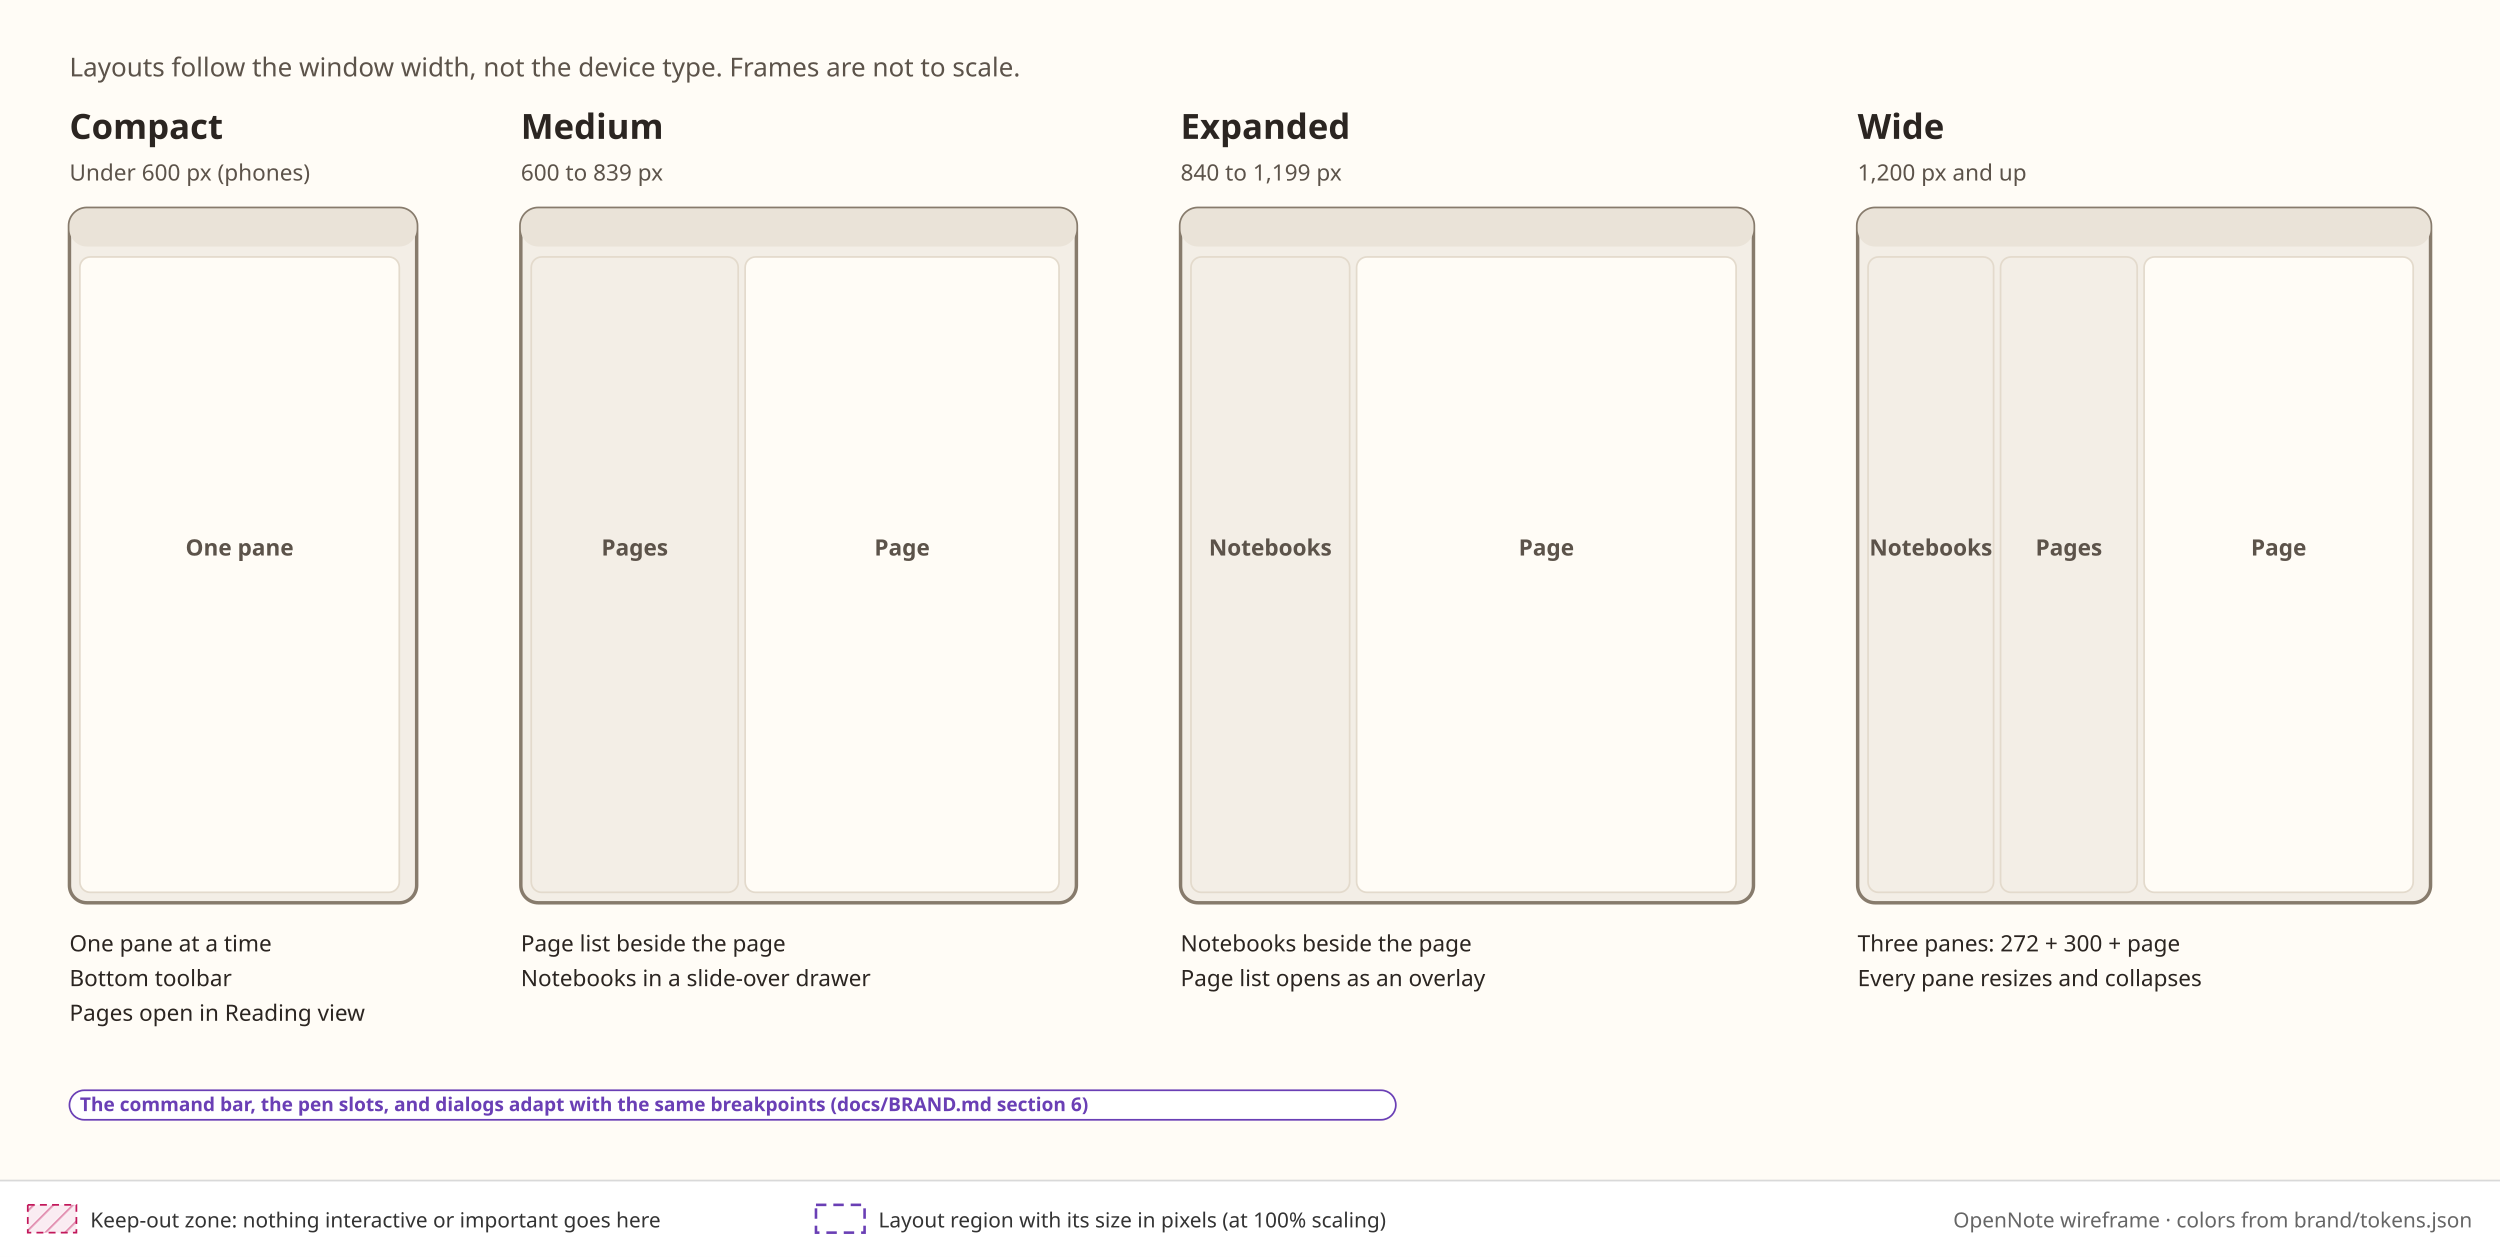
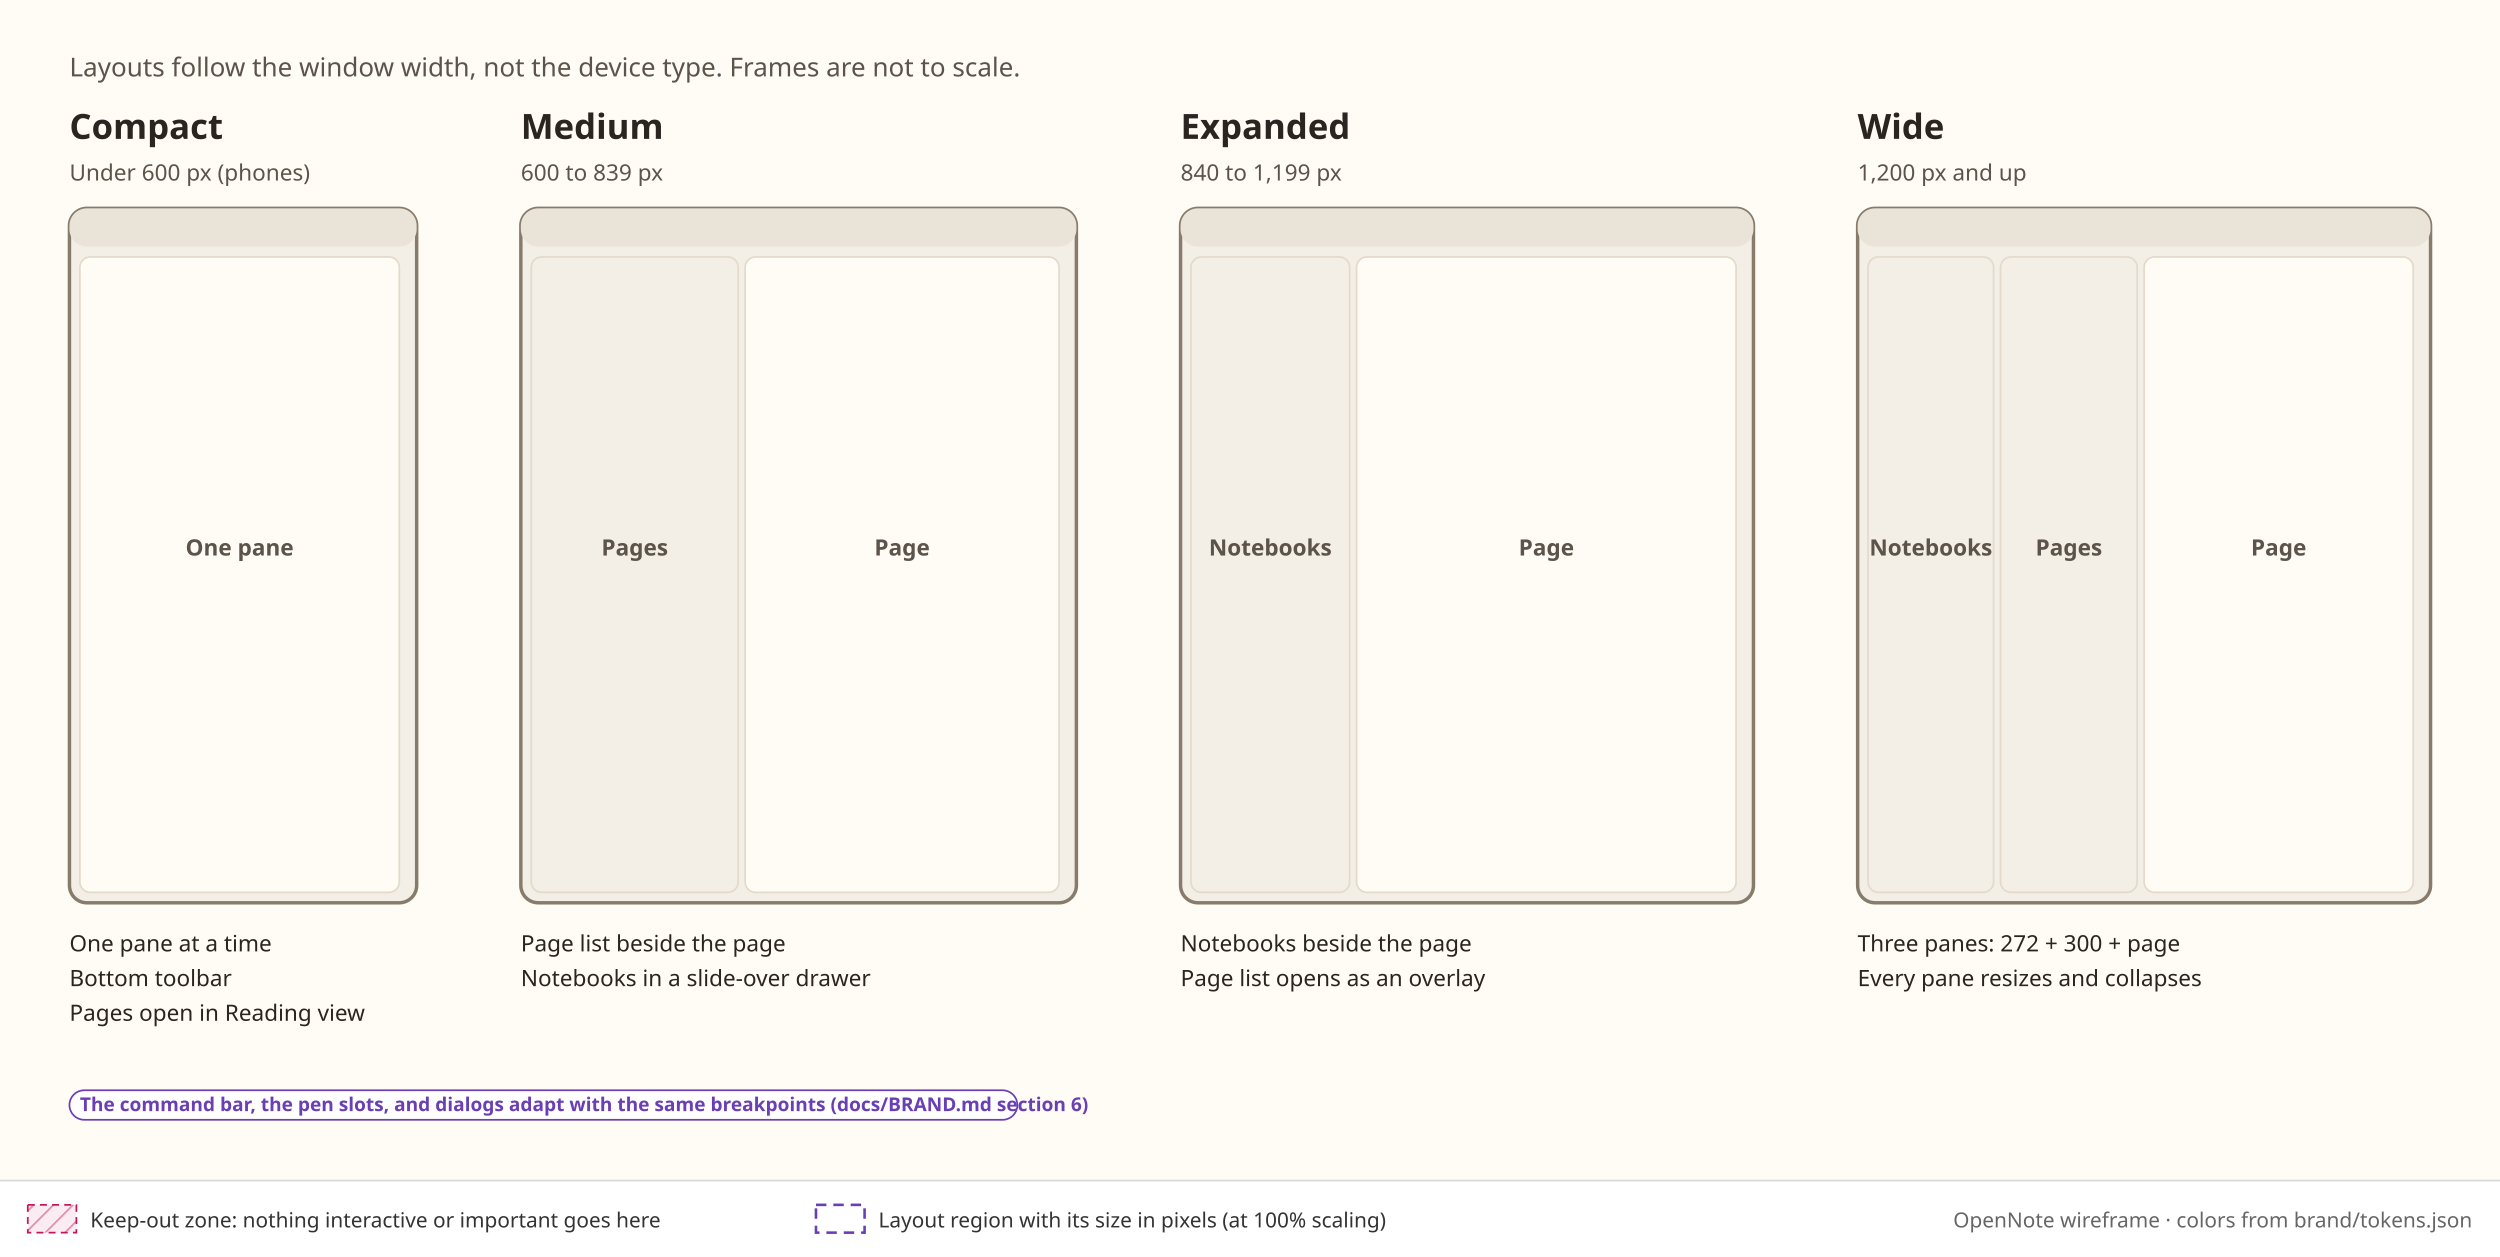
<svg xmlns="http://www.w3.org/2000/svg" viewBox="0 0 1440 724" width="1440" height="724" role="img">
  <defs>
    <pattern id="hatch" width="8" height="8" patternUnits="userSpaceOnUse" patternTransform="rotate(45)">
      <rect width="8" height="8" fill="#C2185B" fill-opacity="0.08" />
      <line x1="0" y1="0" x2="0" y2="8" stroke="#C2185B" stroke-opacity="0.45" stroke-width="2" />
    </pattern>
    <filter id="shadow" x="-10%" y="-10%" width="120%" height="130%">
      <feDropShadow dx="0" dy="4" stdDeviation="6" flood-color="#2B2521" flood-opacity="0.16" />
    </filter>
  </defs>
  <rect x="0" y="0" width="1440" height="680" rx="0" fill="#FFFCF6" />
  <text x="40" y="44" font-size="15" font-weight="400" fill="#5C534A" text-anchor="start" font-family="'Atkinson Hyperlegible Next', 'Segoe UI', system-ui, sans-serif">Layouts follow the window width, not the device type. Frames are not to scale.</text>
  <text x="40" y="80" font-size="20" font-weight="600" fill="#2B2521" text-anchor="start" font-family="'Atkinson Hyperlegible Next', 'Segoe UI', system-ui, sans-serif">Compact</text>
  <text x="40" y="104" font-size="13" font-weight="400" fill="#5C534A" text-anchor="start" font-family="'Atkinson Hyperlegible Next', 'Segoe UI', system-ui, sans-serif">Under 600 px (phones)</text>
  <rect x="40" y="120" width="200" height="400" rx="10" fill="#F3EEE6" stroke="#877B6C" stroke-width="2" />
  <rect x="40" y="120" width="200" height="22" rx="10" fill="#EAE3D8" />
  <rect x="46" y="148" width="184" height="366" rx="6" fill="#FFFCF6" stroke="#E3DACC" stroke-width="1" />
  <text x="138" y="320" font-size="13" font-weight="600" fill="#5C534A" text-anchor="middle" font-family="'Atkinson Hyperlegible Next', 'Segoe UI', system-ui, sans-serif">One pane</text>
  <text x="40" y="548" font-size="13" font-weight="400" fill="#2B2521" text-anchor="start" font-family="'Atkinson Hyperlegible Next', 'Segoe UI', system-ui, sans-serif">One pane at a time</text>
  <text x="40" y="568" font-size="13" font-weight="400" fill="#2B2521" text-anchor="start" font-family="'Atkinson Hyperlegible Next', 'Segoe UI', system-ui, sans-serif">Bottom toolbar</text>
  <text x="40" y="588" font-size="13" font-weight="400" fill="#2B2521" text-anchor="start" font-family="'Atkinson Hyperlegible Next', 'Segoe UI', system-ui, sans-serif">Pages open in Reading view</text>
  <text x="300" y="80" font-size="20" font-weight="600" fill="#2B2521" text-anchor="start" font-family="'Atkinson Hyperlegible Next', 'Segoe UI', system-ui, sans-serif">Medium</text>
  <text x="300" y="104" font-size="13" font-weight="400" fill="#5C534A" text-anchor="start" font-family="'Atkinson Hyperlegible Next', 'Segoe UI', system-ui, sans-serif">600 to 839 px</text>
  <rect x="300" y="120" width="320" height="400" rx="10" fill="#F3EEE6" stroke="#877B6C" stroke-width="2" />
  <rect x="300" y="120" width="320" height="22" rx="10" fill="#EAE3D8" />
  <rect x="306" y="148" width="119.2" height="366" rx="6" fill="#F3EEE6" stroke="#E3DACC" stroke-width="1" />
  <text x="365.6" y="320" font-size="13" font-weight="600" fill="#5C534A" text-anchor="middle" font-family="'Atkinson Hyperlegible Next', 'Segoe UI', system-ui, sans-serif">Pages</text>
  <rect x="429.2" y="148" width="180.8" height="366" rx="6" fill="#FFFCF6" stroke="#E3DACC" stroke-width="1" />
  <text x="519.6" y="320" font-size="13" font-weight="600" fill="#5C534A" text-anchor="middle" font-family="'Atkinson Hyperlegible Next', 'Segoe UI', system-ui, sans-serif">Page</text>
  <text x="300" y="548" font-size="13" font-weight="400" fill="#2B2521" text-anchor="start" font-family="'Atkinson Hyperlegible Next', 'Segoe UI', system-ui, sans-serif">Page list beside the page</text>
  <text x="300" y="568" font-size="13" font-weight="400" fill="#2B2521" text-anchor="start" font-family="'Atkinson Hyperlegible Next', 'Segoe UI', system-ui, sans-serif">Notebooks in a slide-over drawer</text>
  <text x="680" y="80" font-size="20" font-weight="600" fill="#2B2521" text-anchor="start" font-family="'Atkinson Hyperlegible Next', 'Segoe UI', system-ui, sans-serif">Expanded</text>
  <text x="680" y="104" font-size="13" font-weight="400" fill="#5C534A" text-anchor="start" font-family="'Atkinson Hyperlegible Next', 'Segoe UI', system-ui, sans-serif">840 to 1,199 px</text>
  <rect x="680" y="120" width="330" height="400" rx="10" fill="#F3EEE6" stroke="#877B6C" stroke-width="2" />
  <rect x="680" y="120" width="330" height="22" rx="10" fill="#EAE3D8" />
  <rect x="686" y="148" width="91.4" height="366" rx="6" fill="#F3EEE6" stroke="#E3DACC" stroke-width="1" />
  <text x="731.7" y="320" font-size="13" font-weight="600" fill="#5C534A" text-anchor="middle" font-family="'Atkinson Hyperlegible Next', 'Segoe UI', system-ui, sans-serif">Notebooks</text>
  <rect x="781.4" y="148" width="218.6" height="366" rx="6" fill="#FFFCF6" stroke="#E3DACC" stroke-width="1" />
  <text x="890.7" y="320" font-size="13" font-weight="600" fill="#5C534A" text-anchor="middle" font-family="'Atkinson Hyperlegible Next', 'Segoe UI', system-ui, sans-serif">Page</text>
  <text x="680" y="548" font-size="13" font-weight="400" fill="#2B2521" text-anchor="start" font-family="'Atkinson Hyperlegible Next', 'Segoe UI', system-ui, sans-serif">Notebooks beside the page</text>
  <text x="680" y="568" font-size="13" font-weight="400" fill="#2B2521" text-anchor="start" font-family="'Atkinson Hyperlegible Next', 'Segoe UI', system-ui, sans-serif">Page list opens as an overlay</text>
  <text x="1070" y="80" font-size="20" font-weight="600" fill="#2B2521" text-anchor="start" font-family="'Atkinson Hyperlegible Next', 'Segoe UI', system-ui, sans-serif">Wide</text>
  <text x="1070" y="104" font-size="13" font-weight="400" fill="#5C534A" text-anchor="start" font-family="'Atkinson Hyperlegible Next', 'Segoe UI', system-ui, sans-serif">1,200 px and up</text>
  <rect x="1070" y="120" width="330" height="400" rx="10" fill="#F3EEE6" stroke="#877B6C" stroke-width="2" />
  <rect x="1070" y="120" width="330" height="22" rx="10" fill="#EAE3D8" />
  <rect x="1076" y="148" width="72.32" height="366" rx="6" fill="#F3EEE6" stroke="#E3DACC" stroke-width="1" />
  <text x="1112.16" y="320" font-size="13" font-weight="600" fill="#5C534A" text-anchor="middle" font-family="'Atkinson Hyperlegible Next', 'Segoe UI', system-ui, sans-serif">Notebooks</text>
  <rect x="1152.32" y="148" width="78.68" height="366" rx="6" fill="#F3EEE6" stroke="#E3DACC" stroke-width="1" />
  <text x="1191.66" y="320" font-size="13" font-weight="600" fill="#5C534A" text-anchor="middle" font-family="'Atkinson Hyperlegible Next', 'Segoe UI', system-ui, sans-serif">Pages</text>
  <rect x="1235" y="148" width="155" height="366" rx="6" fill="#FFFCF6" stroke="#E3DACC" stroke-width="1" />
  <text x="1312.5" y="320" font-size="13" font-weight="600" fill="#5C534A" text-anchor="middle" font-family="'Atkinson Hyperlegible Next', 'Segoe UI', system-ui, sans-serif">Page</text>
  <text x="1070" y="548" font-size="13" font-weight="400" fill="#2B2521" text-anchor="start" font-family="'Atkinson Hyperlegible Next', 'Segoe UI', system-ui, sans-serif">Three panes: 272 + 300 + page</text>
  <text x="1070" y="568" font-size="13" font-weight="400" fill="#2B2521" text-anchor="start" font-family="'Atkinson Hyperlegible Next', 'Segoe UI', system-ui, sans-serif">Every pane resizes and collapses</text>
  <g data-fit="4" pointer-events="none">
-     <rect x="40" y="628" width="764" height="17" rx="8.5" fill="#FFFFFF" stroke="#6A3FB5" stroke-width="1" />
+     <rect x="40" y="628" width="546" height="17" rx="8.5" fill="#FFFFFF" stroke="#6A3FB5" stroke-width="1" />
    <text x="46" y="640" font-size="11" font-weight="600" fill="#6A3FB5" text-anchor="start" font-family="'Atkinson Hyperlegible Next', 'Segoe UI', system-ui, sans-serif">The command bar, the pen slots, and dialogs adapt with the same breakpoints (docs/BRAND.md section 6)</text>
  </g>
  <rect x="0" y="680" width="1440" height="44" rx="0" fill="#FFFFFF" />
  <line x1="0" y1="680" x2="1440" y2="680" stroke="#D9D9D9" />
  <rect x="16" y="694" width="28" height="16" rx="0" fill="url(#hatch)" stroke="#C2185B" stroke-width="1" stroke-dasharray="4 3" />
  <text x="52" y="707" font-size="12" font-weight="400" fill="#333" text-anchor="start" font-family="'Atkinson Hyperlegible Next', 'Segoe UI', system-ui, sans-serif">Keep-out zone: nothing interactive or important goes here</text>
  <rect x="470" y="694" width="28" height="16" rx="0" fill="none" stroke="#6A3FB5" stroke-width="1.5" stroke-dasharray="6 4" />
  <text x="506" y="707" font-size="12" font-weight="400" fill="#333" text-anchor="start" font-family="'Atkinson Hyperlegible Next', 'Segoe UI', system-ui, sans-serif">Layout region with its size in pixels (at 100% scaling)</text>
  <text x="1424" y="707" font-size="12" font-weight="400" fill="#666" text-anchor="end" font-family="'Atkinson Hyperlegible Next', 'Segoe UI', system-ui, sans-serif">OpenNote wireframe · colors from brand/tokens.json</text>
</svg>
